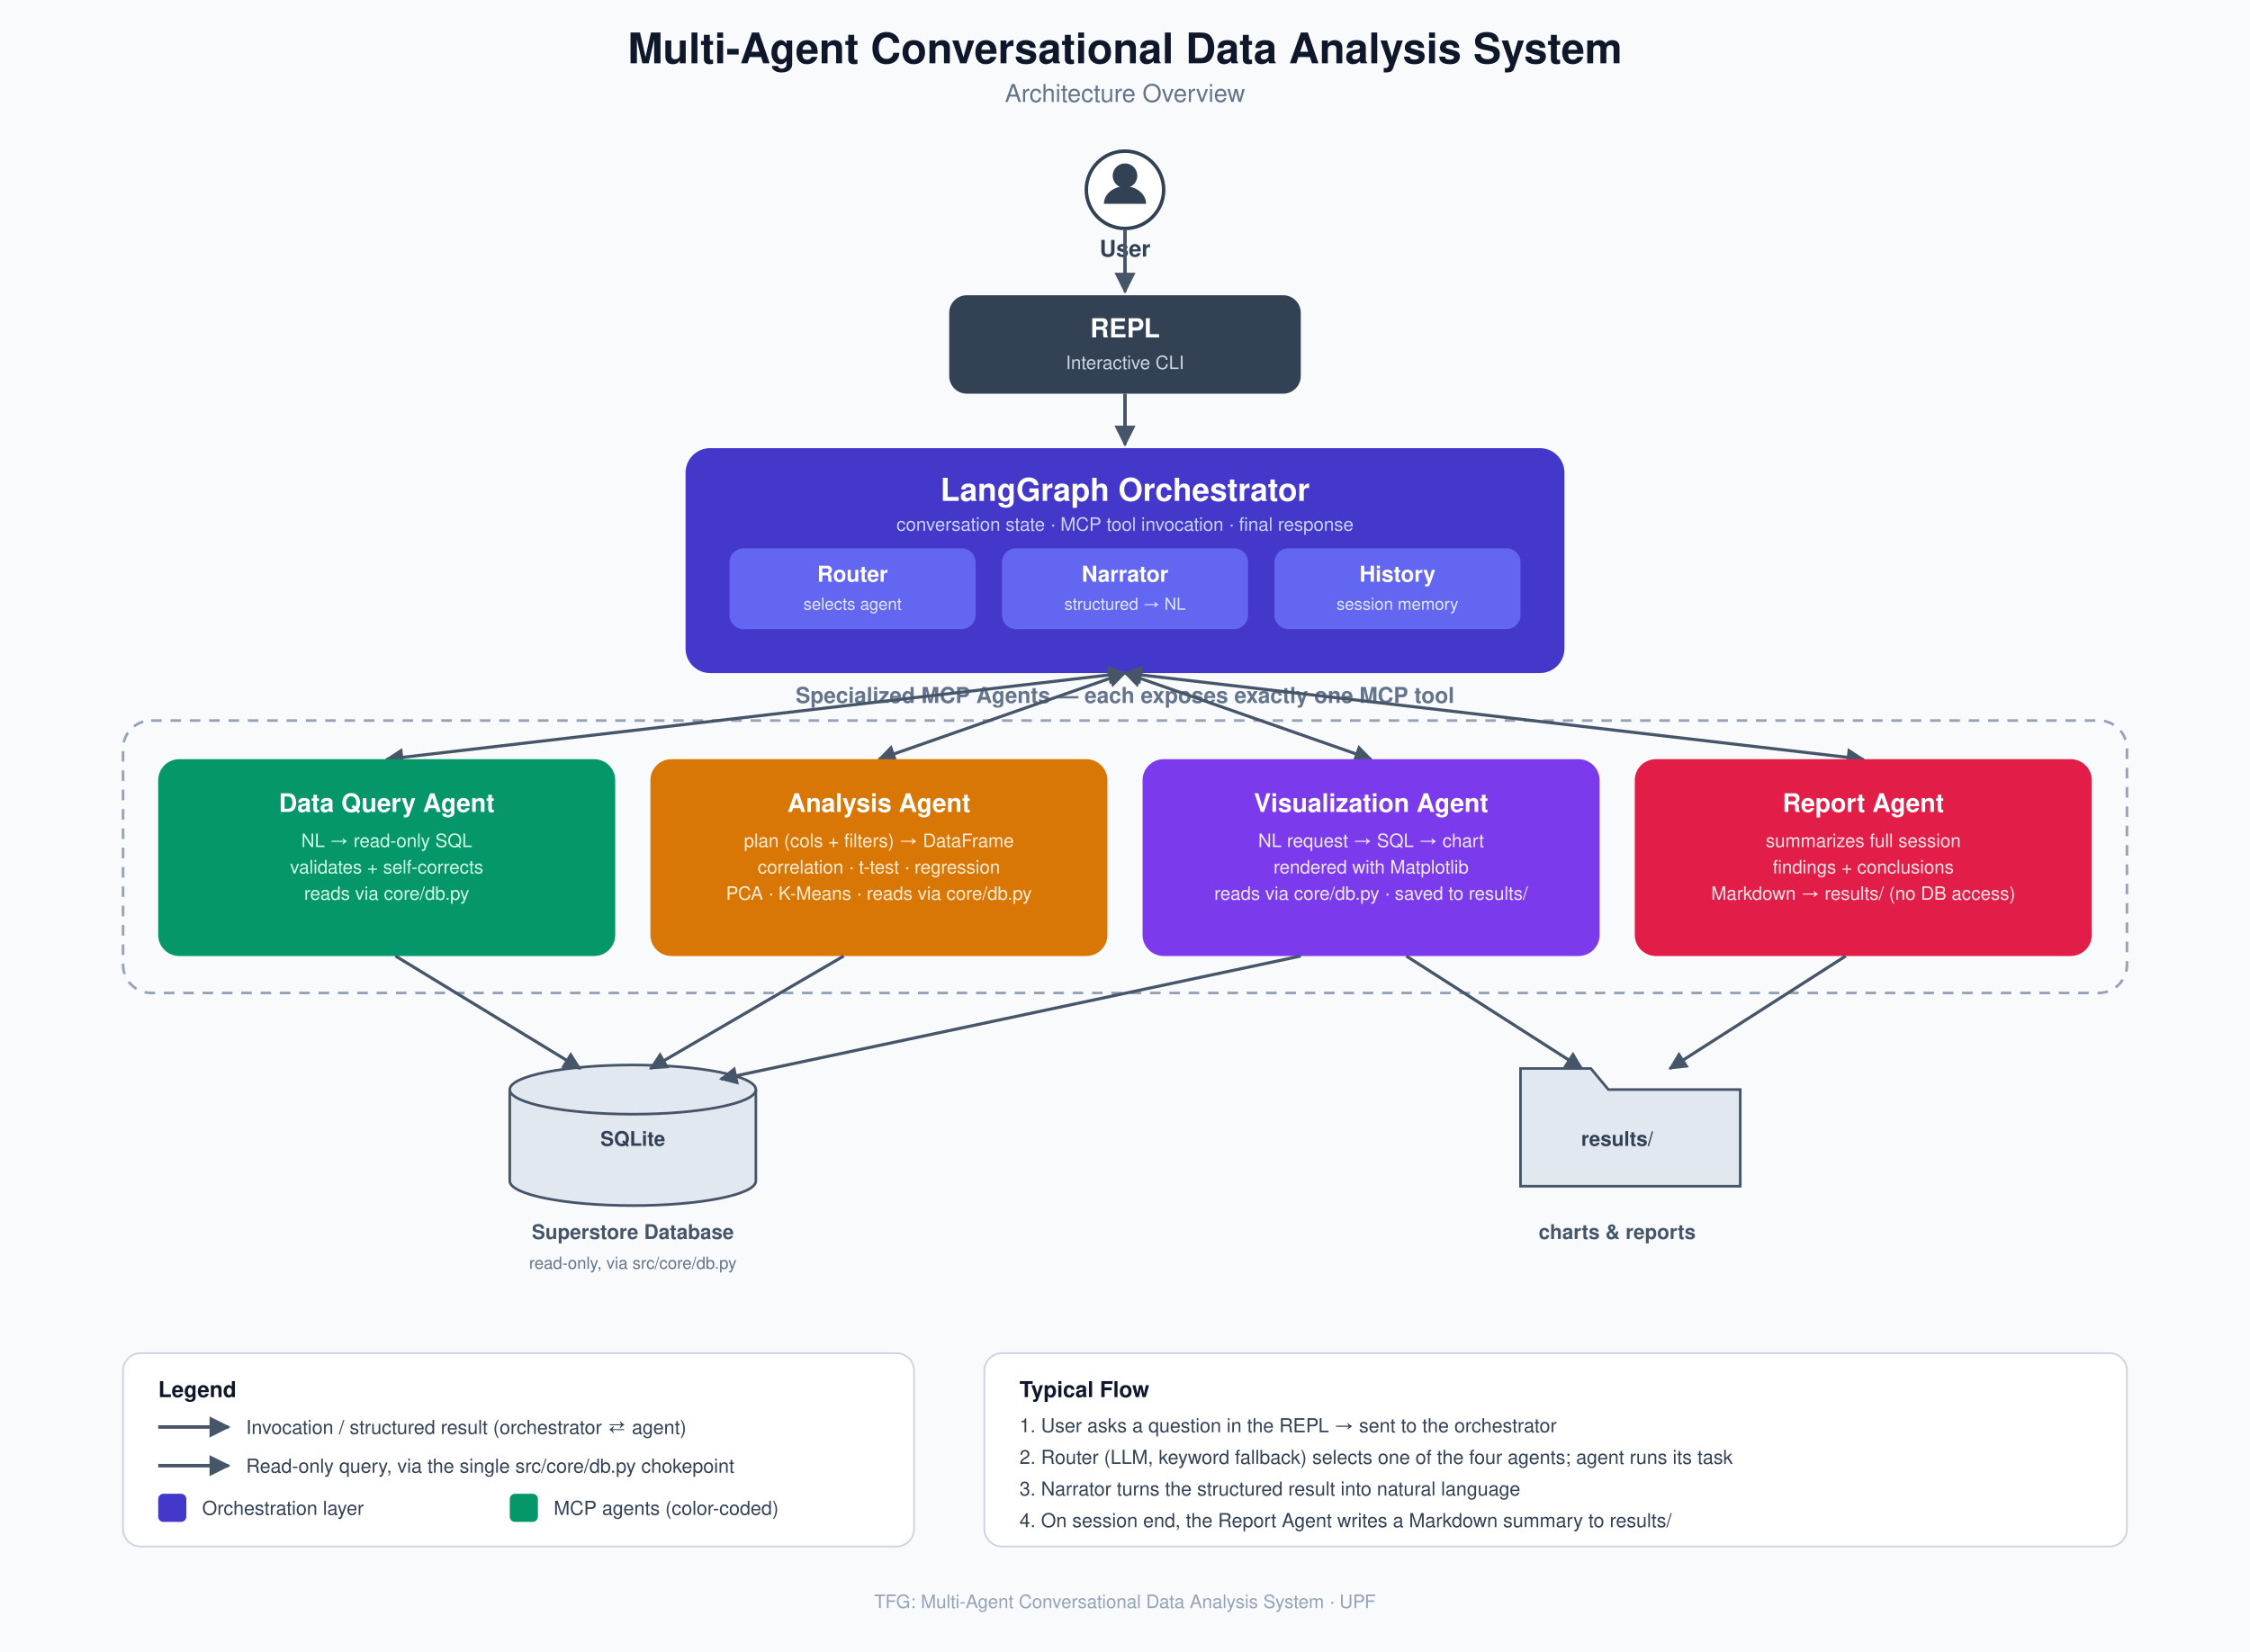
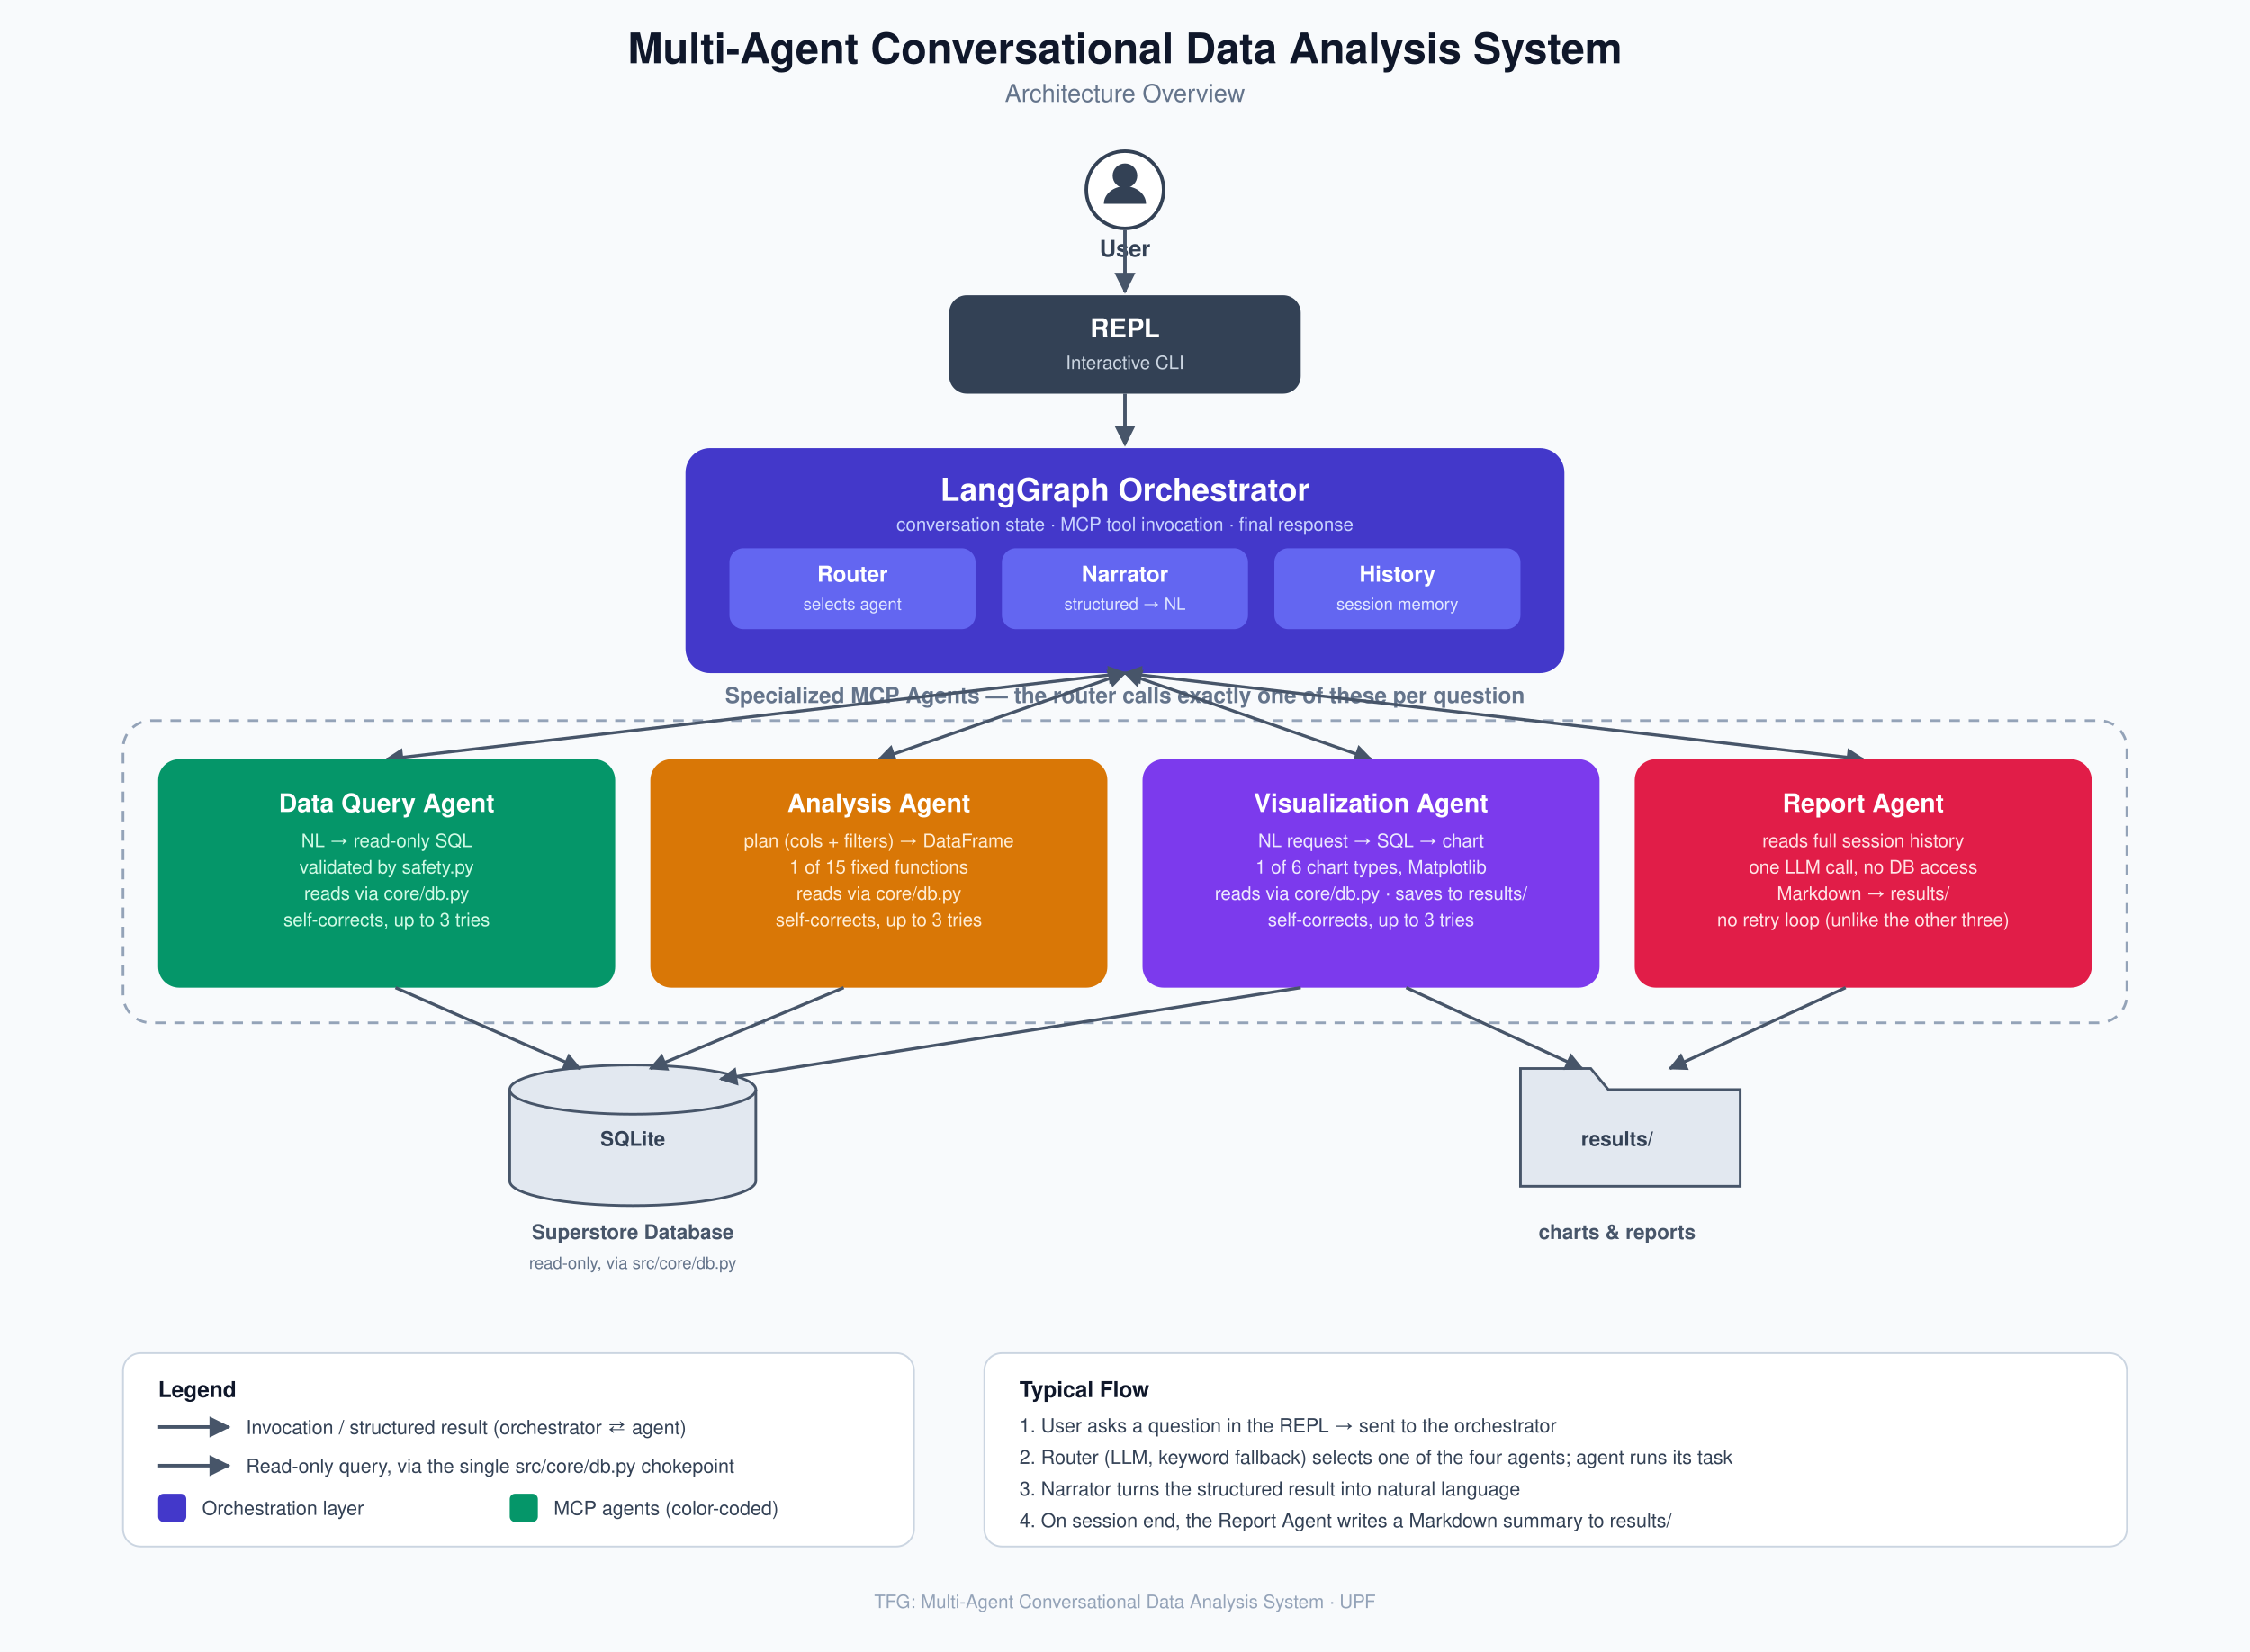
<svg xmlns="http://www.w3.org/2000/svg" viewBox="0 0 1280 940" font-family="'Segoe UI', Helvetica, Arial, sans-serif">
  <defs>
    <marker id="arrow" viewBox="0 0 10 10" refX="9" refY="5" markerWidth="6" markerHeight="6" orient="auto-start-reverse">
      <path d="M0,0 L10,5 L0,10 z" fill="#475569" />
    </marker>
  </defs>
  <rect x="0" y="0" width="1280" height="940" fill="#f8fafc" />
  <text x="640" y="36" text-anchor="middle" font-size="24" font-weight="700" fill="#0f172a">Multi-Agent Conversational Data Analysis System</text>
  <text x="640" y="58" text-anchor="middle" font-size="14" fill="#64748b">Architecture Overview</text>
  <circle cx="640" cy="108" r="22" fill="#ffffff" stroke="#334155" stroke-width="2" />
  <circle cx="640" cy="100" r="7" fill="#334155" />
  <path d="M628,116 a12,10 0 0,1 24,0" fill="#334155" />
  <text x="640" y="146" text-anchor="middle" font-size="13" fill="#334155" font-weight="600">User</text>
  <path d="M640,131 L640,166" stroke="#475569" stroke-width="2" marker-end="url(#arrow)" />
  <rect x="540" y="168" width="200" height="56" rx="10" fill="#334155" />
  <text x="640" y="192" text-anchor="middle" font-size="15" font-weight="600" fill="#ffffff">REPL</text>
  <text x="640" y="210" text-anchor="middle" font-size="10.5" fill="#cbd5e1">Interactive CLI</text>
  <path d="M640,224 L640,253" stroke="#475569" stroke-width="2" marker-end="url(#arrow)" />
  <rect x="390" y="255" width="500" height="128" rx="14" fill="#4338ca" />
  <text x="640" y="285" text-anchor="middle" font-size="18" font-weight="700" fill="#ffffff">LangGraph Orchestrator</text>
  <text x="640" y="302" text-anchor="middle" font-size="10.5" fill="#c7d2fe">conversation state · MCP tool invocation · final response</text>
  <rect x="415" y="312" width="140" height="46" rx="8" fill="#6366f1" />
  <text x="485" y="331" text-anchor="middle" font-size="12.5" font-weight="600" fill="#ffffff">Router</text>
  <text x="485" y="347" text-anchor="middle" font-size="9.5" fill="#e0e7ff">selects agent</text>
  <rect x="570" y="312" width="140" height="46" rx="8" fill="#6366f1" />
  <text x="640" y="331" text-anchor="middle" font-size="12.5" font-weight="600" fill="#ffffff">Narrator</text>
  <text x="640" y="347" text-anchor="middle" font-size="9.5" fill="#e0e7ff">structured → NL</text>
  <rect x="725" y="312" width="140" height="46" rx="8" fill="#6366f1" />
  <text x="795" y="331" text-anchor="middle" font-size="12.5" font-weight="600" fill="#ffffff">History</text>
  <text x="795" y="347" text-anchor="middle" font-size="9.5" fill="#e0e7ff">session memory</text>
-   <rect x="70" y="410" width="1140" height="155" rx="16" fill="none" stroke="#94a3b8" stroke-width="1.5" stroke-dasharray="6,5" />
-   <text x="640" y="400" text-anchor="middle" font-size="12.5" fill="#64748b" font-weight="600">Specialized MCP Agents — each exposes exactly one MCP tool</text>
+   <rect x="70" y="410" width="1140" height="172" rx="16" fill="none" stroke="#94a3b8" stroke-width="1.5" stroke-dasharray="6,5" />
+   <text x="640" y="400" text-anchor="middle" font-size="12.5" fill="#64748b" font-weight="600">Specialized MCP Agents — the router calls exactly one of these per question</text>
  <path d="M640,383 L220,432" stroke="#475569" stroke-width="1.75" marker-start="url(#arrow)" marker-end="url(#arrow)" />
  <path d="M640,383 L500,432" stroke="#475569" stroke-width="1.75" marker-start="url(#arrow)" marker-end="url(#arrow)" />
  <path d="M640,383 L780,432" stroke="#475569" stroke-width="1.75" marker-start="url(#arrow)" marker-end="url(#arrow)" />
  <path d="M640,383 L1060,432" stroke="#475569" stroke-width="1.75" marker-start="url(#arrow)" marker-end="url(#arrow)" />
-   <rect x="90" y="432" width="260" height="112" rx="12" fill="#059669" />
+   <rect x="90" y="432" width="260" height="130" rx="12" fill="#059669" />
  <text x="220" y="462" text-anchor="middle" font-size="14.5" font-weight="700" fill="#ffffff">Data Query Agent</text>
  <text x="220" y="482" text-anchor="middle" font-size="10.5" fill="#d1fae5">NL → read-only SQL</text>
-   <text x="220" y="497" text-anchor="middle" font-size="10.5" fill="#d1fae5">validates + self-corrects</text>
+   <text x="220" y="497" text-anchor="middle" font-size="10.5" fill="#d1fae5">validated by safety.py</text>
  <text x="220" y="512" text-anchor="middle" font-size="10.5" fill="#d1fae5">reads via core/db.py</text>
-   <rect x="370" y="432" width="260" height="112" rx="12" fill="#d97706" />
+   <text x="220" y="527" text-anchor="middle" font-size="10.5" fill="#d1fae5">self-corrects, up to 3 tries</text>
+   <rect x="370" y="432" width="260" height="130" rx="12" fill="#d97706" />
  <text x="500" y="462" text-anchor="middle" font-size="14.5" font-weight="700" fill="#ffffff">Analysis Agent</text>
  <text x="500" y="482" text-anchor="middle" font-size="10.5" fill="#ffedd5">plan (cols + filters) → DataFrame</text>
-   <text x="500" y="497" text-anchor="middle" font-size="10.5" fill="#ffedd5">correlation · t-test · regression</text>
-   <text x="500" y="512" text-anchor="middle" font-size="10.5" fill="#ffedd5">PCA · K-Means · reads via core/db.py</text>
-   <rect x="650" y="432" width="260" height="112" rx="12" fill="#7c3aed" />
+   <text x="500" y="497" text-anchor="middle" font-size="10.5" fill="#ffedd5">1 of 15 fixed functions</text>
+   <text x="500" y="512" text-anchor="middle" font-size="10.5" fill="#ffedd5">reads via core/db.py</text>
+   <text x="500" y="527" text-anchor="middle" font-size="10.5" fill="#ffedd5">self-corrects, up to 3 tries</text>
+   <rect x="650" y="432" width="260" height="130" rx="12" fill="#7c3aed" />
  <text x="780" y="462" text-anchor="middle" font-size="14.5" font-weight="700" fill="#ffffff">Visualization Agent</text>
  <text x="780" y="482" text-anchor="middle" font-size="10.5" fill="#ede9fe">NL request → SQL → chart</text>
-   <text x="780" y="497" text-anchor="middle" font-size="10.5" fill="#ede9fe">rendered with Matplotlib</text>
-   <text x="780" y="512" text-anchor="middle" font-size="10.5" fill="#ede9fe">reads via core/db.py · saved to results/</text>
-   <rect x="930" y="432" width="260" height="112" rx="12" fill="#e11d48" />
+   <text x="780" y="497" text-anchor="middle" font-size="10.5" fill="#ede9fe">1 of 6 chart types, Matplotlib</text>
+   <text x="780" y="512" text-anchor="middle" font-size="10.5" fill="#ede9fe">reads via core/db.py · saves to results/</text>
+   <text x="780" y="527" text-anchor="middle" font-size="10.5" fill="#ede9fe">self-corrects, up to 3 tries</text>
+   <rect x="930" y="432" width="260" height="130" rx="12" fill="#e11d48" />
  <text x="1060" y="462" text-anchor="middle" font-size="14.5" font-weight="700" fill="#ffffff">Report Agent</text>
-   <text x="1060" y="482" text-anchor="middle" font-size="10.5" fill="#ffe4e6">summarizes full session</text>
-   <text x="1060" y="497" text-anchor="middle" font-size="10.5" fill="#ffe4e6">findings + conclusions</text>
-   <text x="1060" y="512" text-anchor="middle" font-size="10.5" fill="#ffe4e6">Markdown → results/ (no DB access)</text>
+   <text x="1060" y="482" text-anchor="middle" font-size="10.5" fill="#ffe4e6">reads full session history</text>
+   <text x="1060" y="497" text-anchor="middle" font-size="10.5" fill="#ffe4e6">one LLM call, no DB access</text>
+   <text x="1060" y="512" text-anchor="middle" font-size="10.5" fill="#ffe4e6">Markdown → results/</text>
+   <text x="1060" y="527" text-anchor="middle" font-size="10.5" fill="#ffe4e6">no retry loop (unlike the other three)</text>
  <g>
    <path d="M290,620 a70,14 0 1,0 140,0 a70,14 0 1,0 -140,0" fill="#e2e8f0" stroke="#475569" stroke-width="1.5" />
    <path d="M290,620 L290,672 a70,14 0 0,0 140,0 L430,620" fill="#e2e8f0" stroke="#475569" stroke-width="1.5" />
    <path d="M290,620 a70,14 0 0,0 140,0" fill="none" stroke="#475569" stroke-width="1.5" />
    <text x="360" y="652" text-anchor="middle" font-size="11.5" font-weight="600" fill="#334155">SQLite</text>
    <text x="360" y="705" text-anchor="middle" font-size="11.5" fill="#475569" font-weight="600">Superstore Database</text>
    <text x="360" y="722" text-anchor="middle" font-size="9.5" fill="#64748b">read-only, via src/core/db.py</text>
  </g>
  <g>
    <path d="M865,608 h40 l10,12 h75 v55 h-125 z" fill="#e2e8f0" stroke="#475569" stroke-width="1.5" />
    <text x="920" y="652" text-anchor="middle" font-size="11.5" font-weight="600" fill="#334155">results/</text>
    <text x="920" y="705" text-anchor="middle" font-size="11.5" fill="#475569" font-weight="600">charts &amp; reports</text>
  </g>
-   <path d="M225,544 L330,608" stroke="#475569" stroke-width="1.75" marker-end="url(#arrow)" />
-   <path d="M480,544 L370,608" stroke="#475569" stroke-width="1.75" marker-end="url(#arrow)" />
-   <path d="M740,544 L410,614" stroke="#475569" stroke-width="1.75" marker-end="url(#arrow)" />
-   <path d="M800,544 L900,608" stroke="#475569" stroke-width="1.75" marker-end="url(#arrow)" />
-   <path d="M1050,544 L950,608" stroke="#475569" stroke-width="1.75" marker-end="url(#arrow)" />
+   <path d="M225,562 L330,608" stroke="#475569" stroke-width="1.75" marker-end="url(#arrow)" />
+   <path d="M480,562 L370,608" stroke="#475569" stroke-width="1.75" marker-end="url(#arrow)" />
+   <path d="M740,562 L410,614" stroke="#475569" stroke-width="1.75" marker-end="url(#arrow)" />
+   <path d="M800,562 L900,608" stroke="#475569" stroke-width="1.75" marker-end="url(#arrow)" />
+   <path d="M1050,562 L950,608" stroke="#475569" stroke-width="1.75" marker-end="url(#arrow)" />
  <rect x="70" y="770" width="450" height="110" rx="10" fill="#ffffff" stroke="#cbd5e1" stroke-width="1" />
  <text x="90" y="795" font-size="12.5" font-weight="700" fill="#0f172a">Legend</text>
  <path d="M90,812 L130,812" stroke="#475569" stroke-width="2" marker-end="url(#arrow)" />
  <text x="140" y="816" font-size="11" fill="#334155">Invocation / structured result (orchestrator ⇄ agent)</text>
  <path d="M90,834 L130,834" stroke="#475569" stroke-width="2" marker-end="url(#arrow)" />
  <text x="140" y="838" font-size="11" fill="#334155">Read-only query, via the single src/core/db.py chokepoint</text>
  <rect x="90" y="850" width="16" height="16" rx="3" fill="#4338ca" />
  <text x="115" y="862" font-size="11" fill="#334155">Orchestration layer</text>
  <rect x="290" y="850" width="16" height="16" rx="3" fill="#059669" />
  <text x="315" y="862" font-size="11" fill="#334155">MCP agents (color-coded)</text>
  <rect x="560" y="770" width="650" height="110" rx="10" fill="#ffffff" stroke="#cbd5e1" stroke-width="1" />
  <text x="580" y="795" font-size="12.5" font-weight="700" fill="#0f172a">Typical Flow</text>
  <text x="580" y="815" font-size="11" fill="#334155">1. User asks a question in the REPL → sent to the orchestrator</text>
  <text x="580" y="833" font-size="11" fill="#334155">2. Router (LLM, keyword fallback) selects one of the four agents; agent runs its task</text>
  <text x="580" y="851" font-size="11" fill="#334155">3. Narrator turns the structured result into natural language</text>
  <text x="580" y="869" font-size="11" fill="#334155">4. On session end, the Report Agent writes a Markdown summary to results/</text>
  <text x="640" y="915" text-anchor="middle" font-size="10.5" fill="#94a3b8">TFG: Multi-Agent Conversational Data Analysis System · UPF</text>
</svg>
